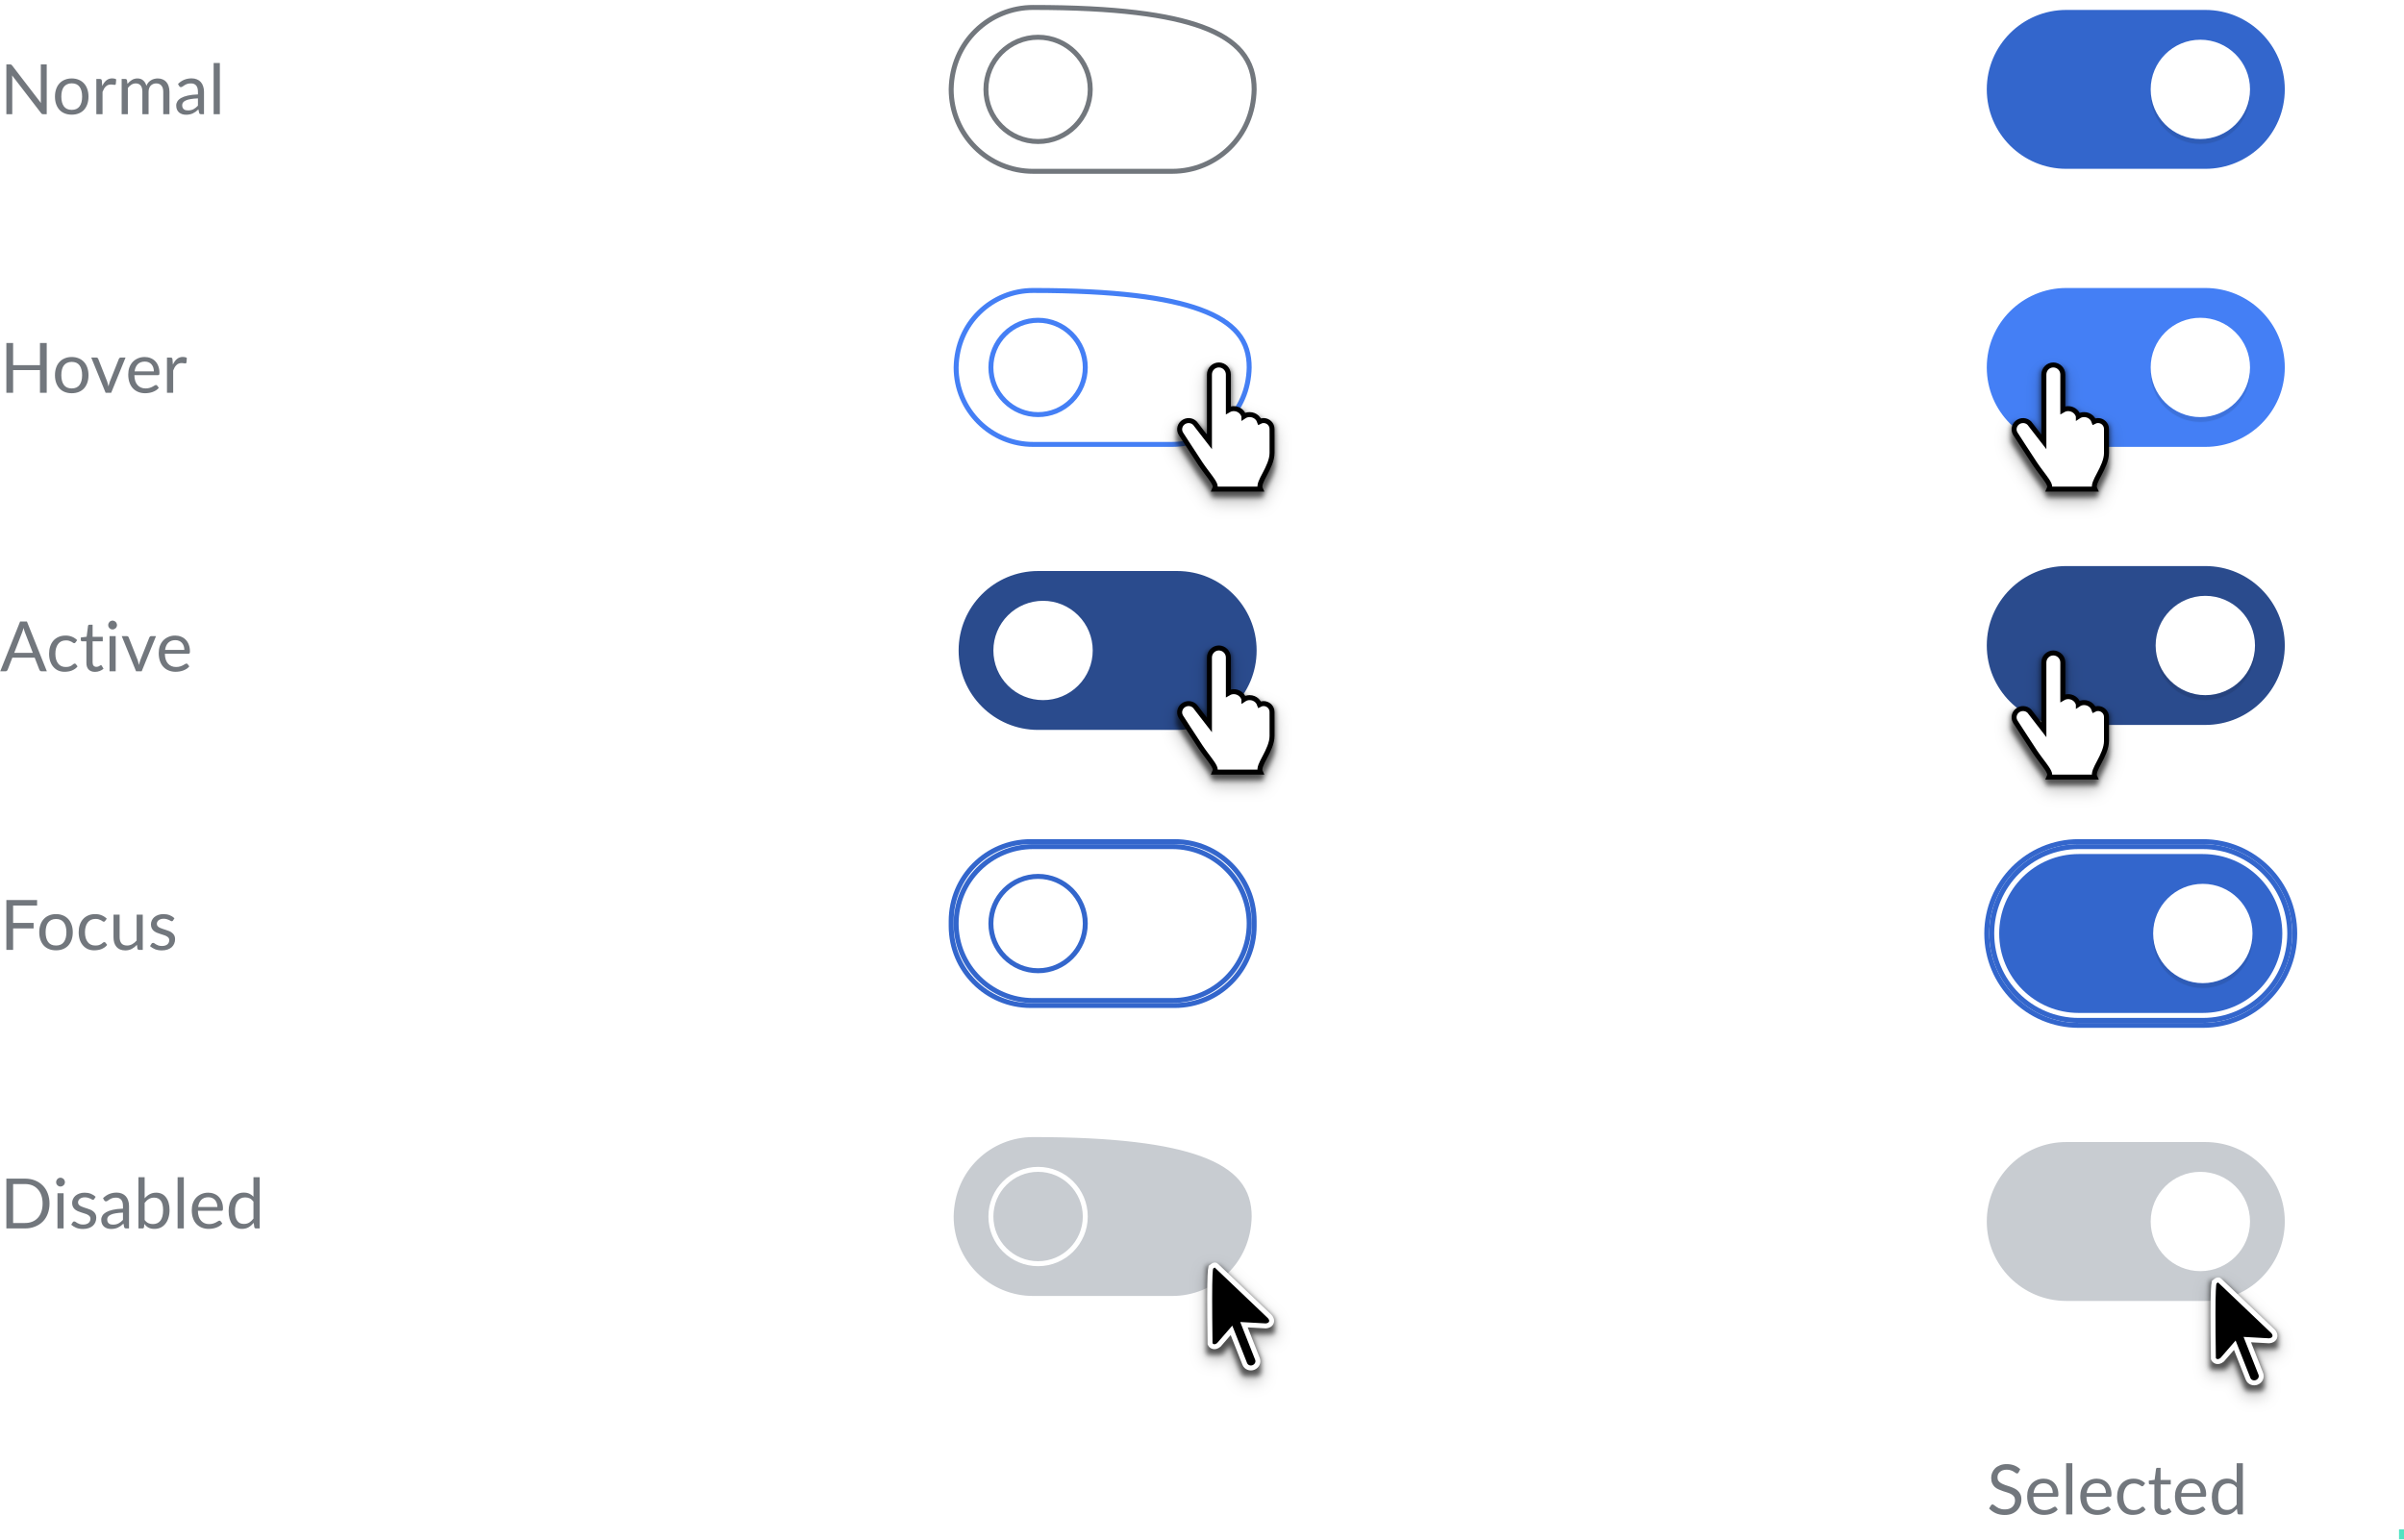
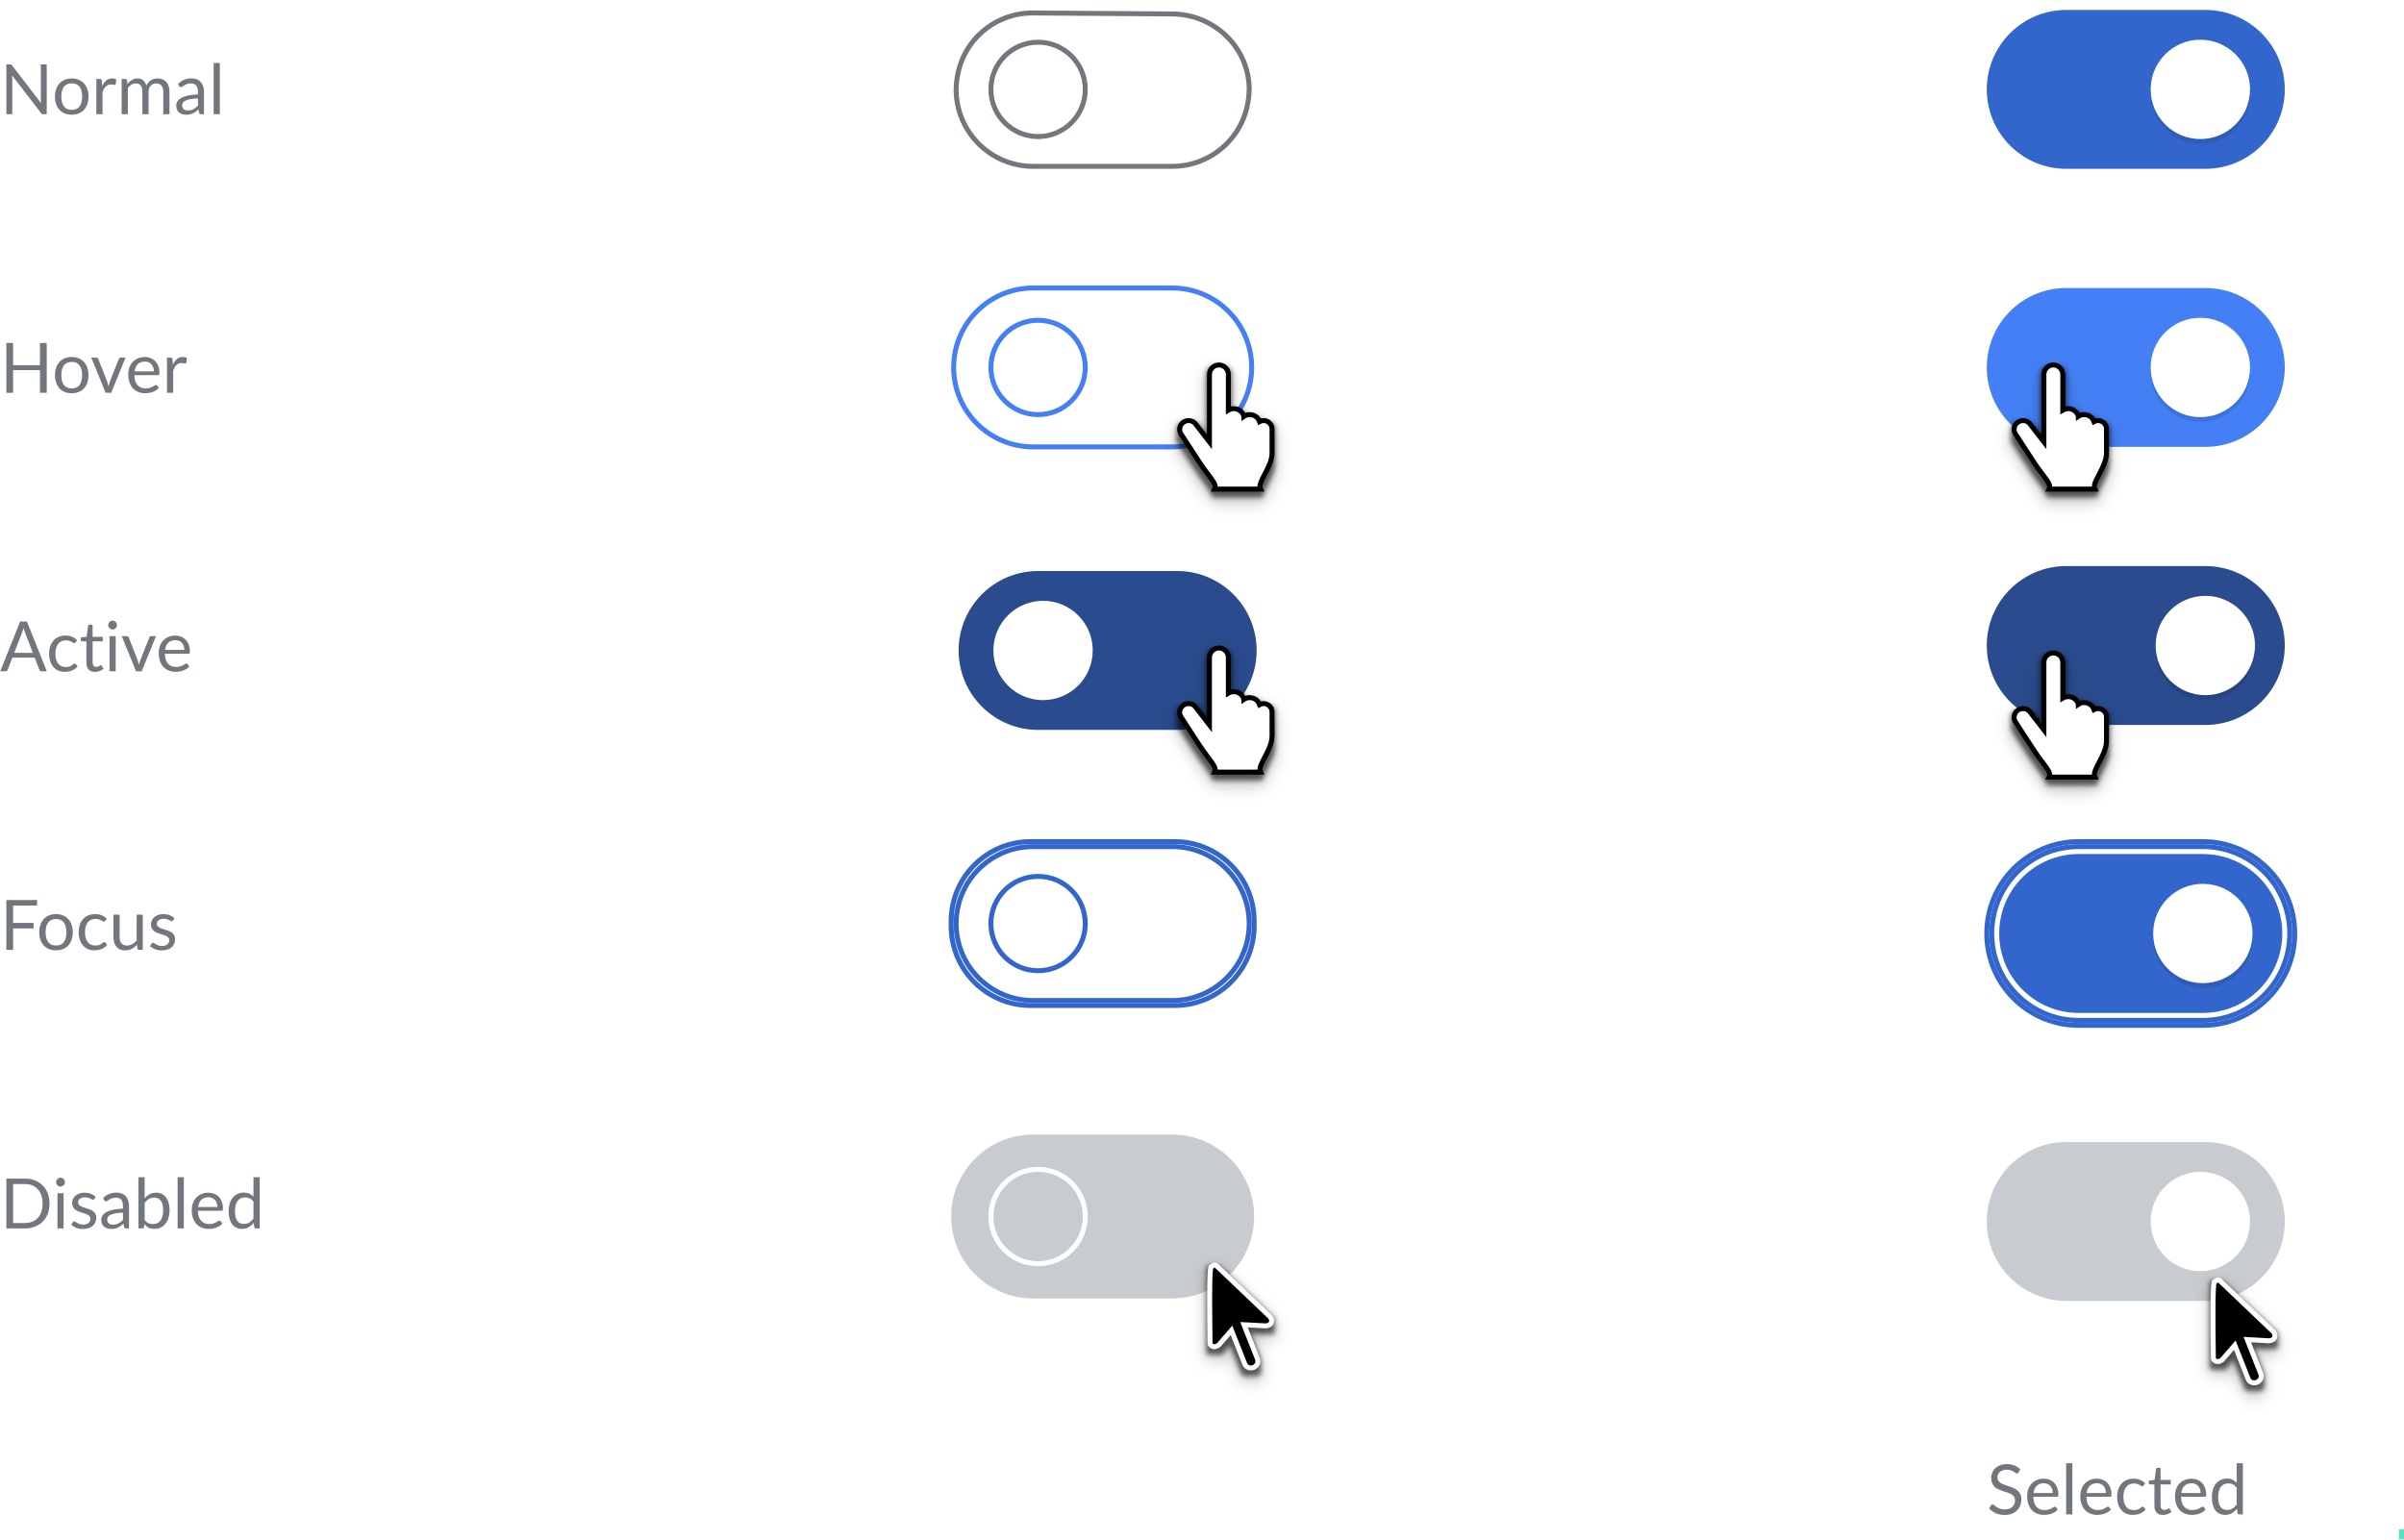
<svg xmlns="http://www.w3.org/2000/svg" xmlns:xlink="http://www.w3.org/1999/xlink" width="484" height="310" viewBox="0 0 484 310">
  <defs>
+     <filter id="filter-12" width="173.9%" height="154.2%" x="-36.9%" y="-18.8%" filterUnits="objectBoundingBox">
+       <feMorphology in="SourceAlpha" operator="dilate" radius="1" result="shadowSpreadOuter1" />
+       <feOffset dy="1" in="shadowSpreadOuter1" result="shadowOffsetOuter1" />
+       <feGaussianBlur in="shadowOffsetOuter1" result="shadowBlurOuter1" stdDeviation=".5" />
+       <feComposite in="shadowBlurOuter1" in2="SourceAlpha" operator="out" result="shadowBlurOuter1" />
+       <feColorMatrix in="shadowBlurOuter1" result="shadowMatrixOuter1" values="0 0 0 0 0 0 0 0 0 0 0 0 0 0 0 0 0 0 0.583 0" />
+       <feMorphology in="SourceAlpha" operator="dilate" radius="1" result="shadowSpreadOuter2" />
+       <feOffset dy="2" in="shadowSpreadOuter2" result="shadowOffsetOuter2" />
+       <feGaussianBlur in="shadowOffsetOuter2" result="shadowBlurOuter2" stdDeviation="1.5" />
+       <feComposite in="shadowBlurOuter2" in2="SourceAlpha" operator="out" result="shadowBlurOuter2" />
+       <feColorMatrix in="shadowBlurOuter2" result="shadowMatrixOuter2" values="0 0 0 0 0 0 0 0 0 0 0 0 0 0 0 0 0 0 0.25 0" />
+       <feMerge>
+         <feMergeNode in="shadowMatrixOuter1" />
+         <feMergeNode in="shadowMatrixOuter2" />
+       </feMerge>
+     </filter>
    <filter id="filter-3" width="105%" height="110%" x="-2.5%" y="-2.5%" filterUnits="objectBoundingBox">
      <feOffset dy="1" in="SourceAlpha" result="shadowOffsetOuter1" />
      <feComposite in="shadowOffsetOuter1" in2="SourceAlpha" operator="out" result="shadowOffsetOuter1" />
      <feColorMatrix in="shadowOffsetOuter1" values="0 0 0 0 0 0 0 0 0 0 0 0 0 0 0 0 0 0 0.1 0" />
    </filter>
+     <filter id="filter-20" width="173.9%" height="154.2%" x="-36.9%" y="-18.8%" filterUnits="objectBoundingBox">
+       <feMorphology in="SourceAlpha" operator="dilate" radius="1" result="shadowSpreadOuter1" />
+       <feOffset dy="1" in="shadowSpreadOuter1" result="shadowOffsetOuter1" />
+       <feGaussianBlur in="shadowOffsetOuter1" result="shadowBlurOuter1" stdDeviation=".5" />
+       <feComposite in="shadowBlurOuter1" in2="SourceAlpha" operator="out" result="shadowBlurOuter1" />
+       <feColorMatrix in="shadowBlurOuter1" result="shadowMatrixOuter1" values="0 0 0 0 0 0 0 0 0 0 0 0 0 0 0 0 0 0 0.583 0" />
+       <feMorphology in="SourceAlpha" operator="dilate" radius="1" result="shadowSpreadOuter2" />
+       <feOffset dy="2" in="shadowSpreadOuter2" result="shadowOffsetOuter2" />
+       <feGaussianBlur in="shadowOffsetOuter2" result="shadowBlurOuter2" stdDeviation="1.5" />
+       <feComposite in="shadowBlurOuter2" in2="SourceAlpha" operator="out" result="shadowBlurOuter2" />
+       <feColorMatrix in="shadowBlurOuter2" result="shadowMatrixOuter2" values="0 0 0 0 0 0 0 0 0 0 0 0 0 0 0 0 0 0 0.25 0" />
+       <feMerge>
+         <feMergeNode in="shadowMatrixOuter1" />
+         <feMergeNode in="shadowMatrixOuter2" />
+       </feMerge>
+     </filter>
    <filter id="filter-5" width="105%" height="110%" x="-2.5%" y="-2.5%" filterUnits="objectBoundingBox">
      <feOffset dy="1" in="SourceAlpha" result="shadowOffsetOuter1" />
      <feComposite in="shadowOffsetOuter1" in2="SourceAlpha" operator="out" result="shadowOffsetOuter1" />
      <feColorMatrix in="shadowOffsetOuter1" values="0 0 0 0 0 0 0 0 0 0 0 0 0 0 0 0 0 0 0.1 0" />
    </filter>
+     <filter id="filter-18" width="173.9%" height="154.2%" x="-36.9%" y="-18.8%" filterUnits="objectBoundingBox">
+       <feMorphology in="SourceAlpha" operator="dilate" radius="1" result="shadowSpreadOuter1" />
+       <feOffset dy="1" in="shadowSpreadOuter1" result="shadowOffsetOuter1" />
+       <feGaussianBlur in="shadowOffsetOuter1" result="shadowBlurOuter1" stdDeviation=".5" />
+       <feComposite in="shadowBlurOuter1" in2="SourceAlpha" operator="out" result="shadowBlurOuter1" />
+       <feColorMatrix in="shadowBlurOuter1" result="shadowMatrixOuter1" values="0 0 0 0 0 0 0 0 0 0 0 0 0 0 0 0 0 0 0.583 0" />
+       <feMorphology in="SourceAlpha" operator="dilate" radius="1" result="shadowSpreadOuter2" />
+       <feOffset dy="2" in="shadowSpreadOuter2" result="shadowOffsetOuter2" />
+       <feGaussianBlur in="shadowOffsetOuter2" result="shadowBlurOuter2" stdDeviation="1.5" />
+       <feComposite in="shadowBlurOuter2" in2="SourceAlpha" operator="out" result="shadowBlurOuter2" />
+       <feColorMatrix in="shadowBlurOuter2" result="shadowMatrixOuter2" values="0 0 0 0 0 0 0 0 0 0 0 0 0 0 0 0 0 0 0.25 0" />
+       <feMerge>
+         <feMergeNode in="shadowMatrixOuter1" />
+         <feMergeNode in="shadowMatrixOuter2" />
+       </feMerge>
+     </filter>
    <filter id="filter-7" width="105%" height="110%" x="-2.5%" y="-2.5%" filterUnits="objectBoundingBox">
      <feOffset dy="1" in="SourceAlpha" result="shadowOffsetOuter1" />
      <feComposite in="shadowOffsetOuter1" in2="SourceAlpha" operator="out" result="shadowOffsetOuter1" />
      <feColorMatrix in="shadowOffsetOuter1" values="0 0 0 0 0 0 0 0 0 0 0 0 0 0 0 0 0 0 0.1 0" />
    </filter>
+     <filter id="filter-16" width="212.4%" height="164.2%" x="-56%" y="-21.7%" filterUnits="objectBoundingBox">
+       <feMorphology in="SourceAlpha" operator="dilate" radius="1" result="shadowSpreadOuter1" />
+       <feOffset dy="1" in="shadowSpreadOuter1" result="shadowOffsetOuter1" />
+       <feGaussianBlur in="shadowOffsetOuter1" result="shadowBlurOuter1" stdDeviation=".5" />
+       <feComposite in="shadowBlurOuter1" in2="SourceAlpha" operator="out" result="shadowBlurOuter1" />
+       <feColorMatrix in="shadowBlurOuter1" result="shadowMatrixOuter1" values="0 0 0 0 0 0 0 0 0 0 0 0 0 0 0 0 0 0 0.583 0" />
+       <feMorphology in="SourceAlpha" operator="dilate" radius="1" result="shadowSpreadOuter2" />
+       <feOffset dy="2" in="shadowSpreadOuter2" result="shadowOffsetOuter2" />
+       <feGaussianBlur in="shadowOffsetOuter2" result="shadowBlurOuter2" stdDeviation="1.5" />
+       <feComposite in="shadowBlurOuter2" in2="SourceAlpha" operator="out" result="shadowBlurOuter2" />
+       <feColorMatrix in="shadowBlurOuter2" result="shadowMatrixOuter2" values="0 0 0 0 0 0 0 0 0 0 0 0 0 0 0 0 0 0 0.25 0" />
+       <feMerge>
+         <feMergeNode in="shadowMatrixOuter1" />
+         <feMergeNode in="shadowMatrixOuter2" />
+       </feMerge>
+     </filter>
    <filter id="filter-9" width="105%" height="110%" x="-2.5%" y="-2.5%" filterUnits="objectBoundingBox">
      <feOffset dy="1" in="SourceAlpha" result="shadowOffsetOuter1" />
      <feComposite in="shadowOffsetOuter1" in2="SourceAlpha" operator="out" result="shadowOffsetOuter1" />
      <feColorMatrix in="shadowOffsetOuter1" values="0 0 0 0 0 0 0 0 0 0 0 0 0 0 0 0 0 0 0.1 0" />
    </filter>
-     <filter id="filter-12" width="173.9%" height="154.2%" x="-36.9%" y="-18.8%" filterUnits="objectBoundingBox">
-       <feMorphology in="SourceAlpha" operator="dilate" radius="1" result="shadowSpreadOuter1" />
-       <feOffset dy="1" in="shadowSpreadOuter1" result="shadowOffsetOuter1" />
-       <feGaussianBlur in="shadowOffsetOuter1" result="shadowBlurOuter1" stdDeviation=".5" />
-       <feComposite in="shadowBlurOuter1" in2="SourceAlpha" operator="out" result="shadowBlurOuter1" />
-       <feColorMatrix in="shadowBlurOuter1" result="shadowMatrixOuter1" values="0 0 0 0 0 0 0 0 0 0 0 0 0 0 0 0 0 0 0.583 0" />
-       <feMorphology in="SourceAlpha" operator="dilate" radius="1" result="shadowSpreadOuter2" />
-       <feOffset dy="2" in="shadowSpreadOuter2" result="shadowOffsetOuter2" />
-       <feGaussianBlur in="shadowOffsetOuter2" result="shadowBlurOuter2" stdDeviation="1.5" />
-       <feComposite in="shadowBlurOuter2" in2="SourceAlpha" operator="out" result="shadowBlurOuter2" />
-       <feColorMatrix in="shadowBlurOuter2" result="shadowMatrixOuter2" values="0 0 0 0 0 0 0 0 0 0 0 0 0 0 0 0 0 0 0.25 0" />
-       <feMerge>
-         <feMergeNode in="shadowMatrixOuter1" />
-         <feMergeNode in="shadowMatrixOuter2" />
-       </feMerge>
-     </filter>
    <filter id="filter-14" width="173.9%" height="154.2%" x="-36.9%" y="-18.8%" filterUnits="objectBoundingBox">
      <feMorphology in="SourceAlpha" operator="dilate" radius="1" result="shadowSpreadOuter1" />
      <feOffset dy="1" in="shadowSpreadOuter1" result="shadowOffsetOuter1" />
      <feGaussianBlur in="shadowOffsetOuter1" result="shadowBlurOuter1" stdDeviation=".5" />
      <feComposite in="shadowBlurOuter1" in2="SourceAlpha" operator="out" result="shadowBlurOuter1" />
      <feColorMatrix in="shadowBlurOuter1" result="shadowMatrixOuter1" values="0 0 0 0 0 0 0 0 0 0 0 0 0 0 0 0 0 0 0.583 0" />
      <feMorphology in="SourceAlpha" operator="dilate" radius="1" result="shadowSpreadOuter2" />
      <feOffset dy="2" in="shadowSpreadOuter2" result="shadowOffsetOuter2" />
      <feGaussianBlur in="shadowOffsetOuter2" result="shadowBlurOuter2" stdDeviation="1.5" />
      <feComposite in="shadowBlurOuter2" in2="SourceAlpha" operator="out" result="shadowBlurOuter2" />
      <feColorMatrix in="shadowBlurOuter2" result="shadowMatrixOuter2" values="0 0 0 0 0 0 0 0 0 0 0 0 0 0 0 0 0 0 0.25 0" />
      <feMerge>
        <feMergeNode in="shadowMatrixOuter1" />
        <feMergeNode in="shadowMatrixOuter2" />
      </feMerge>
    </filter>
-     <filter id="filter-16" width="212.4%" height="164.2%" x="-56%" y="-21.7%" filterUnits="objectBoundingBox">
-       <feMorphology in="SourceAlpha" operator="dilate" radius="1" result="shadowSpreadOuter1" />
-       <feOffset dy="1" in="shadowSpreadOuter1" result="shadowOffsetOuter1" />
-       <feGaussianBlur in="shadowOffsetOuter1" result="shadowBlurOuter1" stdDeviation=".5" />
-       <feComposite in="shadowBlurOuter1" in2="SourceAlpha" operator="out" result="shadowBlurOuter1" />
-       <feColorMatrix in="shadowBlurOuter1" result="shadowMatrixOuter1" values="0 0 0 0 0 0 0 0 0 0 0 0 0 0 0 0 0 0 0.583 0" />
-       <feMorphology in="SourceAlpha" operator="dilate" radius="1" result="shadowSpreadOuter2" />
-       <feOffset dy="2" in="shadowSpreadOuter2" result="shadowOffsetOuter2" />
-       <feGaussianBlur in="shadowOffsetOuter2" result="shadowBlurOuter2" stdDeviation="1.5" />
-       <feComposite in="shadowBlurOuter2" in2="SourceAlpha" operator="out" result="shadowBlurOuter2" />
-       <feColorMatrix in="shadowBlurOuter2" result="shadowMatrixOuter2" values="0 0 0 0 0 0 0 0 0 0 0 0 0 0 0 0 0 0 0.25 0" />
-       <feMerge>
-         <feMergeNode in="shadowMatrixOuter1" />
-         <feMergeNode in="shadowMatrixOuter2" />
-       </feMerge>
-     </filter>
-     <filter id="filter-18" width="173.9%" height="154.2%" x="-36.9%" y="-18.8%" filterUnits="objectBoundingBox">
-       <feMorphology in="SourceAlpha" operator="dilate" radius="1" result="shadowSpreadOuter1" />
-       <feOffset dy="1" in="shadowSpreadOuter1" result="shadowOffsetOuter1" />
-       <feGaussianBlur in="shadowOffsetOuter1" result="shadowBlurOuter1" stdDeviation=".5" />
-       <feComposite in="shadowBlurOuter1" in2="SourceAlpha" operator="out" result="shadowBlurOuter1" />
-       <feColorMatrix in="shadowBlurOuter1" result="shadowMatrixOuter1" values="0 0 0 0 0 0 0 0 0 0 0 0 0 0 0 0 0 0 0.583 0" />
-       <feMorphology in="SourceAlpha" operator="dilate" radius="1" result="shadowSpreadOuter2" />
-       <feOffset dy="2" in="shadowSpreadOuter2" result="shadowOffsetOuter2" />
-       <feGaussianBlur in="shadowOffsetOuter2" result="shadowBlurOuter2" stdDeviation="1.5" />
-       <feComposite in="shadowBlurOuter2" in2="SourceAlpha" operator="out" result="shadowBlurOuter2" />
-       <feColorMatrix in="shadowBlurOuter2" result="shadowMatrixOuter2" values="0 0 0 0 0 0 0 0 0 0 0 0 0 0 0 0 0 0 0.25 0" />
-       <feMerge>
-         <feMergeNode in="shadowMatrixOuter1" />
-         <feMergeNode in="shadowMatrixOuter2" />
-       </feMerge>
-     </filter>
-     <filter id="filter-20" width="173.9%" height="154.2%" x="-36.9%" y="-18.8%" filterUnits="objectBoundingBox">
-       <feMorphology in="SourceAlpha" operator="dilate" radius="1" result="shadowSpreadOuter1" />
-       <feOffset dy="1" in="shadowSpreadOuter1" result="shadowOffsetOuter1" />
-       <feGaussianBlur in="shadowOffsetOuter1" result="shadowBlurOuter1" stdDeviation=".5" />
-       <feComposite in="shadowBlurOuter1" in2="SourceAlpha" operator="out" result="shadowBlurOuter1" />
-       <feColorMatrix in="shadowBlurOuter1" result="shadowMatrixOuter1" values="0 0 0 0 0 0 0 0 0 0 0 0 0 0 0 0 0 0 0.583 0" />
-       <feMorphology in="SourceAlpha" operator="dilate" radius="1" result="shadowSpreadOuter2" />
-       <feOffset dy="2" in="shadowSpreadOuter2" result="shadowOffsetOuter2" />
-       <feGaussianBlur in="shadowOffsetOuter2" result="shadowBlurOuter2" stdDeviation="1.5" />
-       <feComposite in="shadowBlurOuter2" in2="SourceAlpha" operator="out" result="shadowBlurOuter2" />
-       <feColorMatrix in="shadowBlurOuter2" result="shadowMatrixOuter2" values="0 0 0 0 0 0 0 0 0 0 0 0 0 0 0 0 0 0 0.25 0" />
-       <feMerge>
-         <feMergeNode in="shadowMatrixOuter1" />
-         <feMergeNode in="shadowMatrixOuter2" />
-       </feMerge>
-     </filter>
    <filter id="filter-22" width="212.4%" height="164.2%" x="-56%" y="-21.7%" filterUnits="objectBoundingBox">
      <feMorphology in="SourceAlpha" operator="dilate" radius="1" result="shadowSpreadOuter1" />
      <feOffset dy="1" in="shadowSpreadOuter1" result="shadowOffsetOuter1" />
      <feGaussianBlur in="shadowOffsetOuter1" result="shadowBlurOuter1" stdDeviation=".5" />
      <feComposite in="shadowBlurOuter1" in2="SourceAlpha" operator="out" result="shadowBlurOuter1" />
      <feColorMatrix in="shadowBlurOuter1" result="shadowMatrixOuter1" values="0 0 0 0 0 0 0 0 0 0 0 0 0 0 0 0 0 0 0.583 0" />
      <feMorphology in="SourceAlpha" operator="dilate" radius="1" result="shadowSpreadOuter2" />
      <feOffset dy="2" in="shadowSpreadOuter2" result="shadowOffsetOuter2" />
      <feGaussianBlur in="shadowOffsetOuter2" result="shadowBlurOuter2" stdDeviation="1.5" />
      <feComposite in="shadowBlurOuter2" in2="SourceAlpha" operator="out" result="shadowBlurOuter2" />
      <feColorMatrix in="shadowBlurOuter2" result="shadowMatrixOuter2" values="0 0 0 0 0 0 0 0 0 0 0 0 0 0 0 0 0 0 0.25 0" />
      <feMerge>
        <feMergeNode in="shadowMatrixOuter1" />
        <feMergeNode in="shadowMatrixOuter2" />
      </feMerge>
    </filter>
-     <path id="path-6" d="M43 26c5.523 0 10-4.477 10-10S48.523 6 43 6s-10 4.477-10 10 4.477 10 10 10z" />
+     <path id="path-17" d="M17.595 12.379a1.19 1.19 0 00-1.197-1.183 1.19 1.19 0 00-1.196 1.179v-.826c0-.857-.719-1.551-1.606-1.551-.886 0-1.592.694-1.592 1.55V10.35c0-.856-.728-1.55-1.611-1.55s-1.586.694-1.586 1.55V1.425C8.807.638 8.168 0 7.397 0c-.772 0-1.398.638-1.398 1.425v15.038l-3.603-4.659c-.346-.586-1.126-.779-1.742-.431-.617.348-.836 1.105-.49 1.691 0 0 2.817 4.369 3.967 6.093C5.281 20.882 7.17 23.01 7.17 24h7.989c0-1.672 2.443-4.283 2.443-6.798v-3.24l-.006-1.583z" />
    <path id="path-11" d="M17.595 12.379a1.19 1.19 0 00-1.197-1.183 1.19 1.19 0 00-1.196 1.179v-.826c0-.857-.719-1.551-1.606-1.551-.886 0-1.592.694-1.592 1.55V10.35c0-.856-.728-1.55-1.611-1.55s-1.586.694-1.586 1.55V1.425C8.807.638 8.168 0 7.397 0c-.772 0-1.398.638-1.398 1.425v15.038l-3.603-4.659c-.346-.586-1.126-.779-1.742-.431-.617.348-.836 1.105-.49 1.691 0 0 2.817 4.369 3.967 6.093C5.281 20.882 7.17 23.01 7.17 24h7.989c0-1.672 2.443-4.283 2.443-6.798v-3.24l-.006-1.583z" />
    <path id="path-13" d="M17.595 12.379a1.19 1.19 0 00-1.197-1.183 1.19 1.19 0 00-1.196 1.179v-.826c0-.857-.719-1.551-1.606-1.551-.886 0-1.592.694-1.592 1.55V10.35c0-.856-.728-1.55-1.611-1.55s-1.586.694-1.586 1.55V1.425C8.807.638 8.168 0 7.397 0c-.772 0-1.398.638-1.398 1.425v15.038l-3.603-4.659c-.346-.586-1.126-.779-1.742-.431-.617.348-.836 1.105-.49 1.691 0 0 2.817 4.369 3.967 6.093C5.281 20.882 7.17 23.01 7.17 24h7.989c0-1.672 2.443-4.283 2.443-6.798v-3.24l-.006-1.583z" />
+     <path id="path-21" d="M6.132 11.269l4.71.26c.72-.08.899-.568.397-1.085L.592.3C.09-.216.027-.049.026.671L0 14.984c-.001.72.467.947 1.04.505l2.742-3.272c.095-.074.208-.146.327-.218l2.97 7.517c.165.41.664.595 1.113.413.449-.18.68-.66.514-1.07l-2.972-7.518.398-.073z" />
    <path id="path-15" d="M6.132 11.269l4.71.26c.72-.08.899-.568.397-1.085L.592.3C.09-.216.027-.049.026.671L0 14.984c-.001.72.467.947 1.04.505l2.742-3.272c.095-.074.208-.146.327-.218l2.97 7.517c.165.41.664.595 1.113.413.449-.18.68-.66.514-1.07l-2.972-7.518.398-.073z" />
-     <path id="path-17" d="M17.595 12.379a1.19 1.19 0 00-1.197-1.183 1.19 1.19 0 00-1.196 1.179v-.826c0-.857-.719-1.551-1.606-1.551-.886 0-1.592.694-1.592 1.55V10.35c0-.856-.728-1.55-1.611-1.55s-1.586.694-1.586 1.55V1.425C8.807.638 8.168 0 7.397 0c-.772 0-1.398.638-1.398 1.425v15.038l-3.603-4.659c-.346-.586-1.126-.779-1.742-.431-.617.348-.836 1.105-.49 1.691 0 0 2.817 4.369 3.967 6.093C5.281 20.882 7.17 23.01 7.17 24h7.989c0-1.672 2.443-4.283 2.443-6.798v-3.24l-.006-1.583z" />
    <path id="path-19" d="M17.595 12.379a1.19 1.19 0 00-1.197-1.183 1.19 1.19 0 00-1.196 1.179v-.826c0-.857-.719-1.551-1.606-1.551-.886 0-1.592.694-1.592 1.55V10.35c0-.856-.728-1.55-1.611-1.55s-1.586.694-1.586 1.55V1.425C8.807.638 8.168 0 7.397 0c-.772 0-1.398.638-1.398 1.425v15.038l-3.603-4.659c-.346-.586-1.126-.779-1.742-.431-.617.348-.836 1.105-.49 1.691 0 0 2.817 4.369 3.967 6.093C5.281 20.882 7.17 23.01 7.17 24h7.989c0-1.672 2.443-4.283 2.443-6.798v-3.24l-.006-1.583z" />
-     <path id="path-21" d="M6.132 11.269l4.71.26c.72-.08.899-.568.397-1.085L.592.3C.09-.216.027-.049.026.671L0 14.984c-.001.72.467.947 1.04.505l2.742-3.272c.095-.074.208-.146.327-.218l2.97 7.517c.165.41.664.595 1.113.413.449-.18.68-.66.514-1.07l-2.972-7.518.398-.073z" />
+     <path id="path-6" d="M43 26c5.523 0 10-4.477 10-10S48.523 6 43 6s-10 4.477-10 10 4.477 10 10 10z" />
    <circle id="path-2" cx="43.5" cy="18" r="10" />
+     <circle id="path-8" cx="43" cy="16" r="10" />
    <circle id="path-4" cx="44" cy="16" r="10" />
-     <circle id="path-8" cx="43" cy="16" r="10" />
+     <rect id="path-10" width="60" height="32" x="0" y="0" rx="16" />
    <rect id="path-1" width="61" height="36" x=".5" y="0" rx="18" />
-     <rect id="path-10" width="60" height="32" x="0" y="0" rx="16" />
  </defs>
  <g id="Artboard-page" fill="none" fill-rule="evenodd" stroke="none" stroke-width="1">
    <g id="WikimediaUI-components_overview" transform="translate(-6640 -254)">
      <path fill="#FFF" d="M0 0h14720v3264H0z" />
      <g id="TOGGLE-SWITCH" transform="translate(6640 143)">
        <g id="Toggle-Switch-X" transform="translate(0 113)">
          <text id="Normal-Hover-Active" fill="#72777D" font-family="Lato-Regular, Lato, sans-serif" font-size="14" font-weight="normal">
            <tspan x="0" y="21">Normal</tspan>
            <tspan x="0" y="77.1">Hover</tspan>
            <tspan x="0" y="133.2">Active</tspan>
            <tspan x="0" y="189.3">Focus</tspan>
            <tspan x="0" y="245.4">Disabled</tspan>
          </text>
          <g id="Toggle-switch-/-:on-/-:disabled" transform="translate(400 228)">
-             <rect id="Mediawiki.Neutral.Hover-copy-34" width="59" height="31" x=".5" y=".5" fill="#C8CCD1" stroke="#C8CCD1" stroke-width="1" rx="15.5" />
-             <path id="Oval-45-Copy-18" fill="#FFF" d="M43 26c5.523 0 10-4.477 10-10S48.523 6 43 6s-10 4.477-10 10 4.477 10 10 10z" />
+             <rect id="bg" width="59" height="31" x=".5" y=".5" fill="#C8CCD1" stroke="#C8CCD1" stroke-width="1" rx="15.5" />
+             <path id="grip" fill="#FFF" d="M43 26c5.523 0 10-4.477 10-10S48.523 6 43 6s-10 4.477-10 10 4.477 10 10 10z" />
          </g>
          <g id="Toggle-switch-/-:on-/-:focus" transform="translate(400 168)">
-             <g id="Mediawiki.Neutral.Hover-copy-20">
+             <g id="bg">
              <rect width="59" height="34" x="1.5" y="1" fill="#36C" stroke="#FFF" stroke-linejoin="square" stroke-width="2" rx="17" />
              <rect width="62" height="37" y="-.5" stroke="#36C" rx="18.5" />
              <rect width="60" height="35" x="1" y=".5" stroke="#36C" stroke-linejoin="square" rx="17.5" />
            </g>
-             <g id="Oval-45-Copy-4">
+             <g id="grip">
              <use fill="#000" filter="url(#filter-3)" xlink:href="#path-2" />
              <circle cx="43.5" cy="18" r="9.5" fill="#FFF" stroke="#FFF" stroke-linejoin="square" />
            </g>
          </g>
          <g id="Toggle-switch-/-:on-/-:active" transform="translate(400 112)">
-             <rect id="Mediawiki.Neutral.Hover-copy-23" width="59" height="31" x=".5" y=".5" fill="#2A4B8D" fill-rule="evenodd" stroke="#2A4B8D" stroke-width="1" rx="15.5" />
-             <g id="Oval-45-Copy-7">
+             <rect id="bg" width="59" height="31" x=".5" y=".5" fill="#2A4B8D" fill-rule="evenodd" stroke="#2A4B8D" stroke-width="1" rx="15.5" />
+             <g id="grip">
              <use fill="#000" filter="url(#filter-5)" xlink:href="#path-4" />
              <circle cx="44" cy="16" r="9.5" fill="#FFF" stroke="#FFF" stroke-linejoin="square" />
            </g>
          </g>
          <g id="Toggle-switch-/-:on-/-:hover" transform="translate(400 56)">
-             <rect id="Mediawiki.Neutral.Hover-copy-21" width="59" height="31" x=".5" y=".5" fill="#447FF5" fill-rule="evenodd" stroke="#447FF5" stroke-width="1" rx="15.5" />
-             <g id="Oval-45-Copy-5">
+             <rect id="bg" width="59" height="31" x=".5" y=".5" fill="#447FF5" fill-rule="evenodd" stroke="#447FF5" stroke-width="1" rx="15.5" />
+             <g id="grip">
              <use fill="#000" filter="url(#filter-7)" xlink:href="#path-6" />
              <path fill="#FFF" stroke="#FFF" stroke-linejoin="square" d="M43 6.5a9.47 9.47 0 00-6.718 2.782A9.47 9.47 0 0033.5 16a9.47 9.47 0 002.782 6.718A9.47 9.47 0 0043 25.5a9.47 9.47 0 006.718-2.782A9.47 9.47 0 0052.5 16a9.47 9.47 0 00-2.782-6.718A9.47 9.47 0 0043 6.5z" />
            </g>
          </g>
          <g id="Toggle-switch-/-:on-/-!default" transform="translate(400)">
-             <rect id="Mediawiki.Neutral.Hover-copy-33" width="59" height="31" x=".5" y=".5" fill="#36C" fill-rule="evenodd" stroke="#36C" stroke-width="1" rx="15.5" />
-             <g id="Oval-45-Copy-17">
+             <rect id="bg" width="59" height="31" x=".5" y=".5" fill="#36C" fill-rule="evenodd" stroke="#36C" stroke-width="1" rx="15.5" />
+             <g id="grip">
              <use fill="#000" filter="url(#filter-9)" xlink:href="#path-8" />
              <circle cx="43" cy="16" r="9.5" fill="#FFF" stroke="#FFF" stroke-linejoin="square" />
            </g>
          </g>
          <path id="Line-Copy-17" stroke="#50E3C2" stroke-dasharray="1 3" stroke-linecap="square" d="M483.5 306.5v302" />
          <g id="Toggle-switch-/-:disabled" transform="translate(192 227)">
-             <path id="Mediawiki.Neutral.Hover-copy-30" fill="#C8CCD1" fill-rule="evenodd" stroke="#C8CCD1" d="M16 .5A15.45 15.45 0 005.148 4.932C2.345 7.68.584 11.487.5 16.009c0 4.271 1.735 8.146 4.54 10.951A15.451 15.451 0 0016 31.5h28a15.45 15.45 0 0010.852-4.432c2.803-2.749 4.564-6.555 4.648-11.077 0-2.487-.59-4.847-2.345-6.93-1.533-1.818-3.94-3.419-7.56-4.735C43.019 1.934 32.5.5 16 .5z" />
-             <circle id="Oval-45-Copy-15" cx="17" cy="16" r="9.5" stroke="#FFF" />
+             <path id="bg" fill="#C8CCD1" fill-rule="evenodd" stroke="#C8CCD1" d="M16 0C7.163 0 0 7.162 0 16h0c0 8.837 7.163 16 16 16h28c8.837 0 16-7.162 16-16h0c0-8.837-7.163-16-16-16H16z" />
+             <circle id="grip" cx="17" cy="16" r="9.5" stroke="#FFF" />
          </g>
          <g id="Toggle-switch-/-:active" transform="translate(193 113)">
-             <rect id="Mediawiki.Neutral.Hover-copy-31" width="59" height="31" x=".5" y=".5" fill="#2A4B8D" stroke="#2A4B8D" rx="15.5" />
-             <path id="Oval-45-Copy-16" fill="#FFF" stroke="#FFF" d="M17 6.5a9.47 9.47 0 00-6.718 2.782A9.47 9.47 0 007.5 16a9.47 9.47 0 002.782 6.718A9.47 9.47 0 0017 25.5a9.47 9.47 0 006.718-2.782A9.47 9.47 0 0026.5 16a9.47 9.47 0 00-2.782-6.718A9.47 9.47 0 0017 6.5z" />
+             <rect id="bg" width="59" height="31" x=".5" y=".5" fill="#2A4B8D" stroke="#2A4B8D" rx="15.5" />
+             <path id="grip" fill="#FFF" stroke="#FFF" d="M17 6.5a9.47 9.47 0 00-6.718 2.782A9.47 9.47 0 007.5 16a9.47 9.47 0 002.782 6.718A9.47 9.47 0 0017 25.5a9.47 9.47 0 006.718-2.782A9.47 9.47 0 0026.5 16a9.47 9.47 0 00-2.782-6.718A9.47 9.47 0 0017 6.5z" />
          </g>
          <g id="Toggle-switch-/-:focus" stroke="#36C" transform="translate(192 168)">
-             <g id="Mediawiki.Neutral.Hover-copy-35">
+             <g id="bg">
              <rect width="59" height="31" x=".5" y=".5" stroke-linejoin="square" rx="15.5" />
              <rect width="61" height="33" x="-.5" y="-.5" rx="16" />
            </g>
-             <circle id="Oval-45-Copy-19" cx="17" cy="16" r="9.5" />
+             <circle id="grip" cx="17" cy="16" r="9.5" />
          </g>
          <g id="Toggle-switch-/-:hover" stroke="#447FF5" transform="translate(192 56)">
-             <path id="Mediawiki.Neutral.Hover-copy-29" d="M16 .5A15.45 15.45 0 005.148 4.932C2.345 7.68.584 11.487.5 16.009c0 4.271 1.735 8.146 4.54 10.951A15.451 15.451 0 0016 31.5h28a15.45 15.45 0 0010.852-4.432c2.803-2.749 4.564-6.555 4.648-11.077 0-2.487-.59-4.847-2.345-6.93-1.533-1.818-3.94-3.419-7.56-4.735C43.019 1.934 32.5.5 16 .5z" />
-             <path id="Oval-45-Copy-14" d="M17 6.5a9.47 9.47 0 00-6.718 2.782A9.47 9.47 0 007.5 16a9.47 9.47 0 002.782 6.718A9.47 9.47 0 0017 25.5a9.47 9.47 0 006.718-2.782A9.47 9.47 0 0026.5 16a9.47 9.47 0 00-2.782-6.718A9.47 9.47 0 0017 6.5z" />
+             <path id="bg-NOTE-SKETCH-EXPORT-FAILS-IF-NOT-CENTER" d="M16 0C7.163 0 0 7.162 0 16h0c0 8.837 7.163 16 16 16h28c8.837 0 16-7.162 16-16h0c0-8.837-7.163-16-16-16H16z" />
+             <path id="grip" d="M17 6.5a9.47 9.47 0 00-6.718 2.782A9.47 9.47 0 007.5 16a9.47 9.47 0 002.782 6.718A9.47 9.47 0 0017 25.5a9.47 9.47 0 006.718-2.782A9.47 9.47 0 0026.5 16a9.47 9.47 0 00-2.782-6.718A9.47 9.47 0 0017 6.5z" />
          </g>
          <g id="Toggle-switch-/-!default" fill="#FFF" stroke="#72777D" transform="translate(192)">
-             <path id="Mediawiki.Neutral.Hover-copy-28" d="M16-.5A16.45 16.45 0 004.448 4.218C1.468 7.139-.41 11.182-.5 15.99c0 4.565 1.847 8.69 4.833 11.676A16.448 16.448 0 0016 32.5h28c4.498 0 8.575-1.8 11.552-4.718 2.98-2.921 4.858-6.964 4.948-11.773 0-2.741-.663-5.316-2.58-7.592-1.62-1.922-4.15-3.637-7.983-5.031C43.294.97 32.672-.5 16-.5z" />
-             <circle id="Oval-45-Copy-13" cx="17" cy="16" r="10.5" />
+             <path id="bg" d="M15.997.613a15.34 15.34 0 00-10.85 4.354C2.344 7.695.584 11.488.5 16.009c0 4.271 1.735 8.146 4.54 10.951A15.451 15.451 0 0016 31.5h28c4.226 0 8.056-1.69 10.852-4.431 2.804-2.748 4.564-6.554 4.648-11.078 0-4.154-1.734-7.935-4.536-10.682a15.785 15.785 0 00-10.968-4.5l-28-.196z" />
+             <circle id="grip" cx="17" cy="16" r="9.5" />
          </g>
          <g id="Cursor-/-Pointer" transform="translate(406 130)">
            <g id="Cursor-Pointer">
              <use fill="#000" filter="url(#filter-12)" xlink:href="#path-11" />
              <path fill="#FFF" stroke="#000" d="M12.439 9.845a2.038 2.038 0 00-.561-.95 2.138 2.138 0 00-2.571-.298V1.425A1.925 1.925 0 007.397-.5c-.526 0-1.002.216-1.346.567-.34.348-.552.828-.552 1.358V15l-2.69-3.478a1.729 1.729 0 00-1.063-.768 1.83 1.83 0 00-1.338.184 1.778 1.778 0 00-.84 1.053c-.126.435-.08.912.176 1.345 0 0 2.82 4.373 3.971 6.1.345.517.755 1.07 1.161 1.617.868 1.17 1.793 2.306 1.793 2.948 0 .144-.047.312-.128.5h9.221c-.352-.755.25-1.803.875-2.996.704-1.343 1.464-2.841 1.464-4.302v-3.24l-.006-1.585c0-.464-.19-.885-.499-1.19a1.7 1.7 0 00-1.198-.491 1.7 1.7 0 00-.805.201 2.043 2.043 0 00-.514-.805 2.127 2.127 0 00-1.483-.594c-.43 0-.826.124-1.157.347z" />
            </g>
          </g>
          <g id="Cursor-/-Pointer" transform="translate(406 72)">
            <g id="Cursor-Pointer">
              <use fill="#000" filter="url(#filter-14)" xlink:href="#path-13" />
              <path fill="#FFF" stroke="#000" d="M12.439 9.845a2.038 2.038 0 00-.561-.95 2.138 2.138 0 00-2.571-.298V1.425A1.925 1.925 0 007.397-.5c-.526 0-1.002.216-1.346.567-.34.348-.552.828-.552 1.358V15l-2.69-3.478a1.729 1.729 0 00-1.063-.768 1.83 1.83 0 00-1.338.184 1.778 1.778 0 00-.84 1.053c-.126.435-.08.912.176 1.345 0 0 2.82 4.373 3.971 6.1.345.517.755 1.07 1.161 1.617.868 1.17 1.793 2.306 1.793 2.948 0 .144-.047.312-.128.5h9.221c-.352-.755.25-1.803.875-2.996.704-1.343 1.464-2.841 1.464-4.302v-3.24l-.006-1.585c0-.464-.19-.885-.499-1.19a1.7 1.7 0 00-1.198-.491 1.7 1.7 0 00-.805.201 2.043 2.043 0 00-.514-.805 2.127 2.127 0 00-1.483-.594c-.43 0-.826.124-1.157.347z" />
            </g>
          </g>
          <g id="Cursor-/-!default" transform="translate(446 256)">
            <g id="Cursor" fill="#000">
              <use filter="url(#filter-16)" xlink:href="#path-15" />
              <path stroke="#FFF" d="M3.936 12.924L6.614 19.7c.137.34.408.59.741.713.31.116.677.12 1.025-.02.346-.14.606-.398.75-.697a1.26 1.26 0 00.039-1.024l-2.72-6.886 4.404.244a1.63 1.63 0 00.67-.195.977.977 0 00.445-.514.97.97 0 00-.011-.68 1.584 1.584 0 00-.366-.554L.943-.055C.7-.303.478-.353-.217.204c-.07.246-.131.76-.17 1.734-.078 1.911-.1 5.713.008 13.687a.971.971 0 00.465.498.98.98 0 00.678.06c.191-.048.405-.153.627-.333l2.545-2.926z" />
            </g>
          </g>
          <g id="Cursor-/-Pointer" transform="translate(238 129)">
            <g id="Cursor-Pointer">
              <use fill="#000" filter="url(#filter-18)" xlink:href="#path-17" />
              <path fill="#FFF" stroke="#000" d="M12.439 9.845a2.038 2.038 0 00-.561-.95 2.138 2.138 0 00-2.571-.298V1.425A1.925 1.925 0 007.397-.5c-.526 0-1.002.216-1.346.567-.34.348-.552.828-.552 1.358V15l-2.69-3.478a1.729 1.729 0 00-1.063-.768 1.83 1.83 0 00-1.338.184 1.778 1.778 0 00-.84 1.053c-.126.435-.08.912.176 1.345 0 0 2.82 4.373 3.971 6.1.345.517.755 1.07 1.161 1.617.868 1.17 1.793 2.306 1.793 2.948 0 .144-.047.312-.128.5h9.221c-.352-.755.25-1.803.875-2.996.704-1.343 1.464-2.841 1.464-4.302v-3.24l-.006-1.585c0-.464-.19-.885-.499-1.19a1.7 1.7 0 00-1.198-.491 1.7 1.7 0 00-.805.201 2.043 2.043 0 00-.514-.805 2.127 2.127 0 00-1.483-.594c-.43 0-.826.124-1.157.347z" />
            </g>
          </g>
          <g id="Cursor-/-Pointer" transform="translate(238 72)">
            <g id="Cursor-Pointer">
              <use fill="#000" filter="url(#filter-20)" xlink:href="#path-19" />
              <path fill="#FFF" stroke="#000" d="M12.439 9.845a2.038 2.038 0 00-.561-.95 2.138 2.138 0 00-2.571-.298V1.425A1.925 1.925 0 007.397-.5c-.526 0-1.002.216-1.346.567-.34.348-.552.828-.552 1.358V15l-2.69-3.478a1.729 1.729 0 00-1.063-.768 1.83 1.83 0 00-1.338.184 1.778 1.778 0 00-.84 1.053c-.126.435-.08.912.176 1.345 0 0 2.82 4.373 3.971 6.1.345.517.755 1.07 1.161 1.617.868 1.17 1.793 2.306 1.793 2.948 0 .144-.047.312-.128.5h9.221c-.352-.755.25-1.803.875-2.996.704-1.343 1.464-2.841 1.464-4.302v-3.24l-.006-1.585c0-.464-.19-.885-.499-1.19a1.7 1.7 0 00-1.198-.491 1.7 1.7 0 00-.805.201 2.043 2.043 0 00-.514-.805 2.127 2.127 0 00-1.483-.594c-.43 0-.826.124-1.157.347z" />
            </g>
          </g>
          <g id="Cursor-/-!default" transform="translate(244 253)">
            <g id="Cursor" fill="#000">
              <use filter="url(#filter-22)" xlink:href="#path-21" />
              <path stroke="#FFF" d="M3.936 12.924L6.614 19.7c.137.34.408.59.741.713.31.116.677.12 1.025-.02.346-.14.606-.398.75-.697a1.26 1.26 0 00.039-1.024l-2.72-6.886 4.404.244a1.63 1.63 0 00.67-.195.977.977 0 00.445-.514.97.97 0 00-.011-.68 1.584 1.584 0 00-.366-.554L.943-.055C.7-.303.478-.353-.217.204c-.07.246-.131.76-.17 1.734-.078 1.911-.1 5.713.008 13.687a.971.971 0 00.465.498.98.98 0 00.678.06c.191-.048.405-.153.627-.333l2.545-2.926z" />
            </g>
          </g>
        </g>
        <text id="Selected" fill="#72777D" font-family="Lato-Regular, Lato, sans-serif" font-size="14" font-weight="normal">
          <tspan x="400" y="416">Selected</tspan>
        </text>
      </g>
    </g>
  </g>
</svg>
